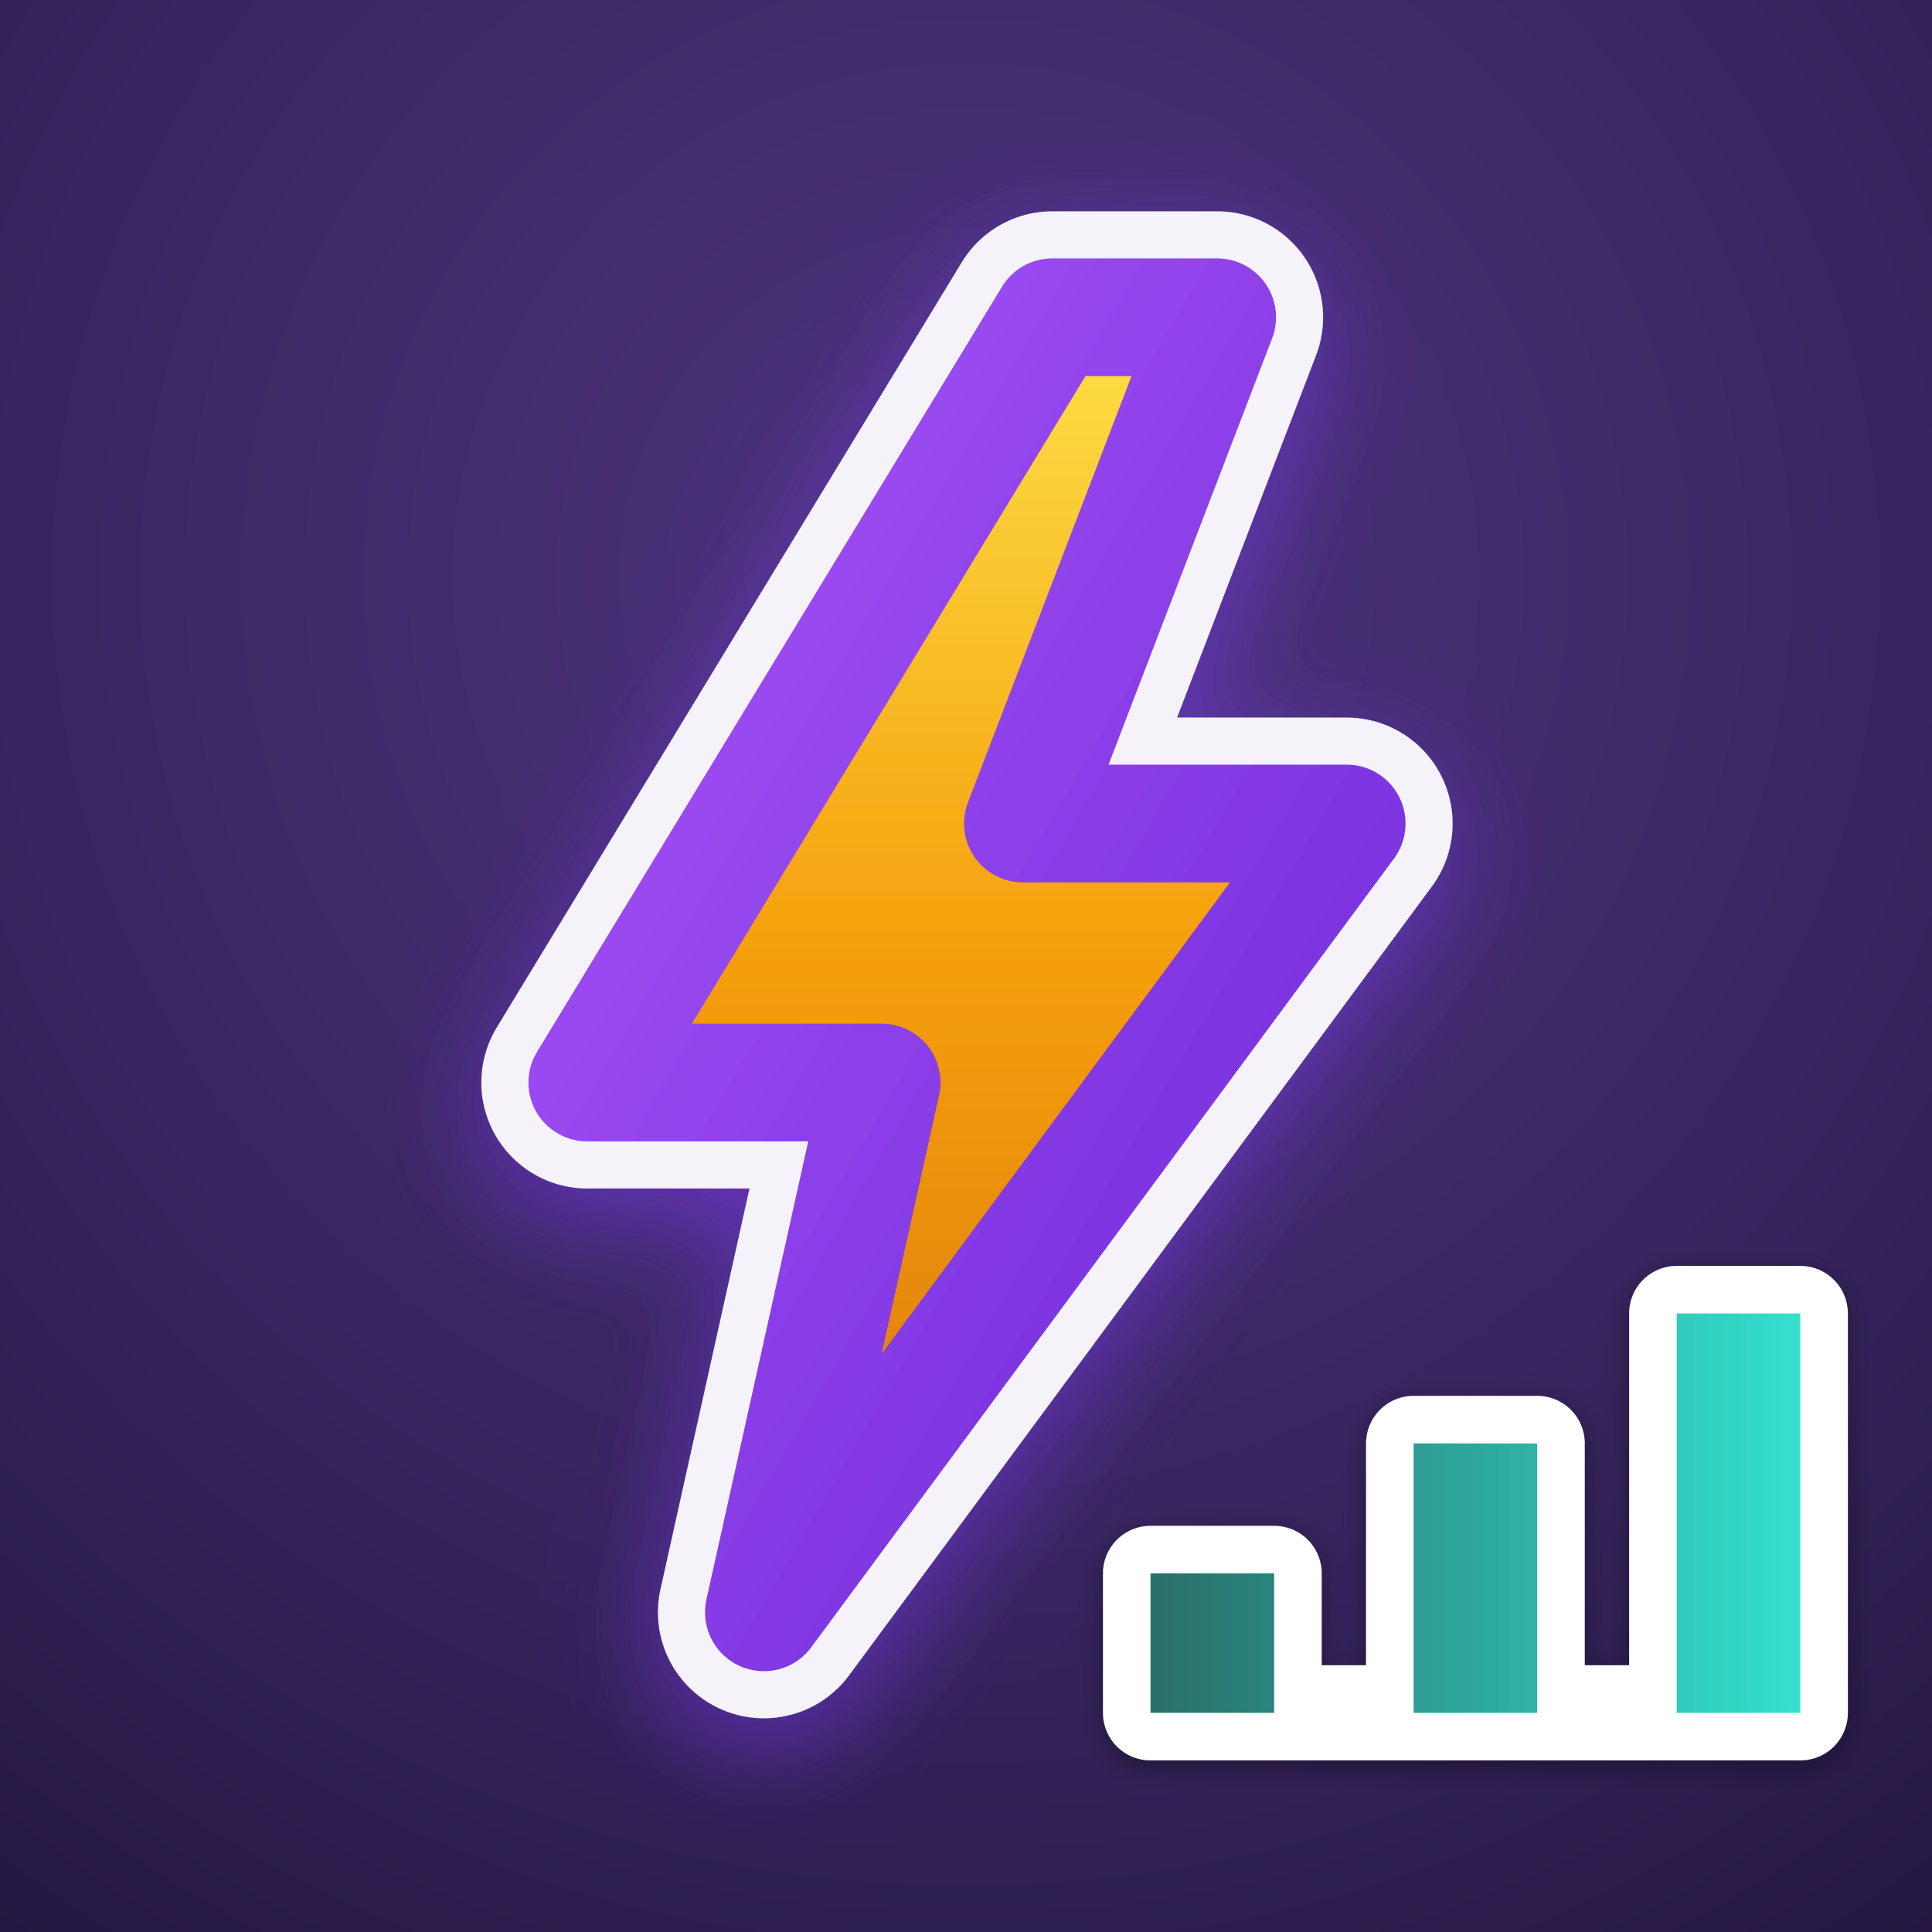
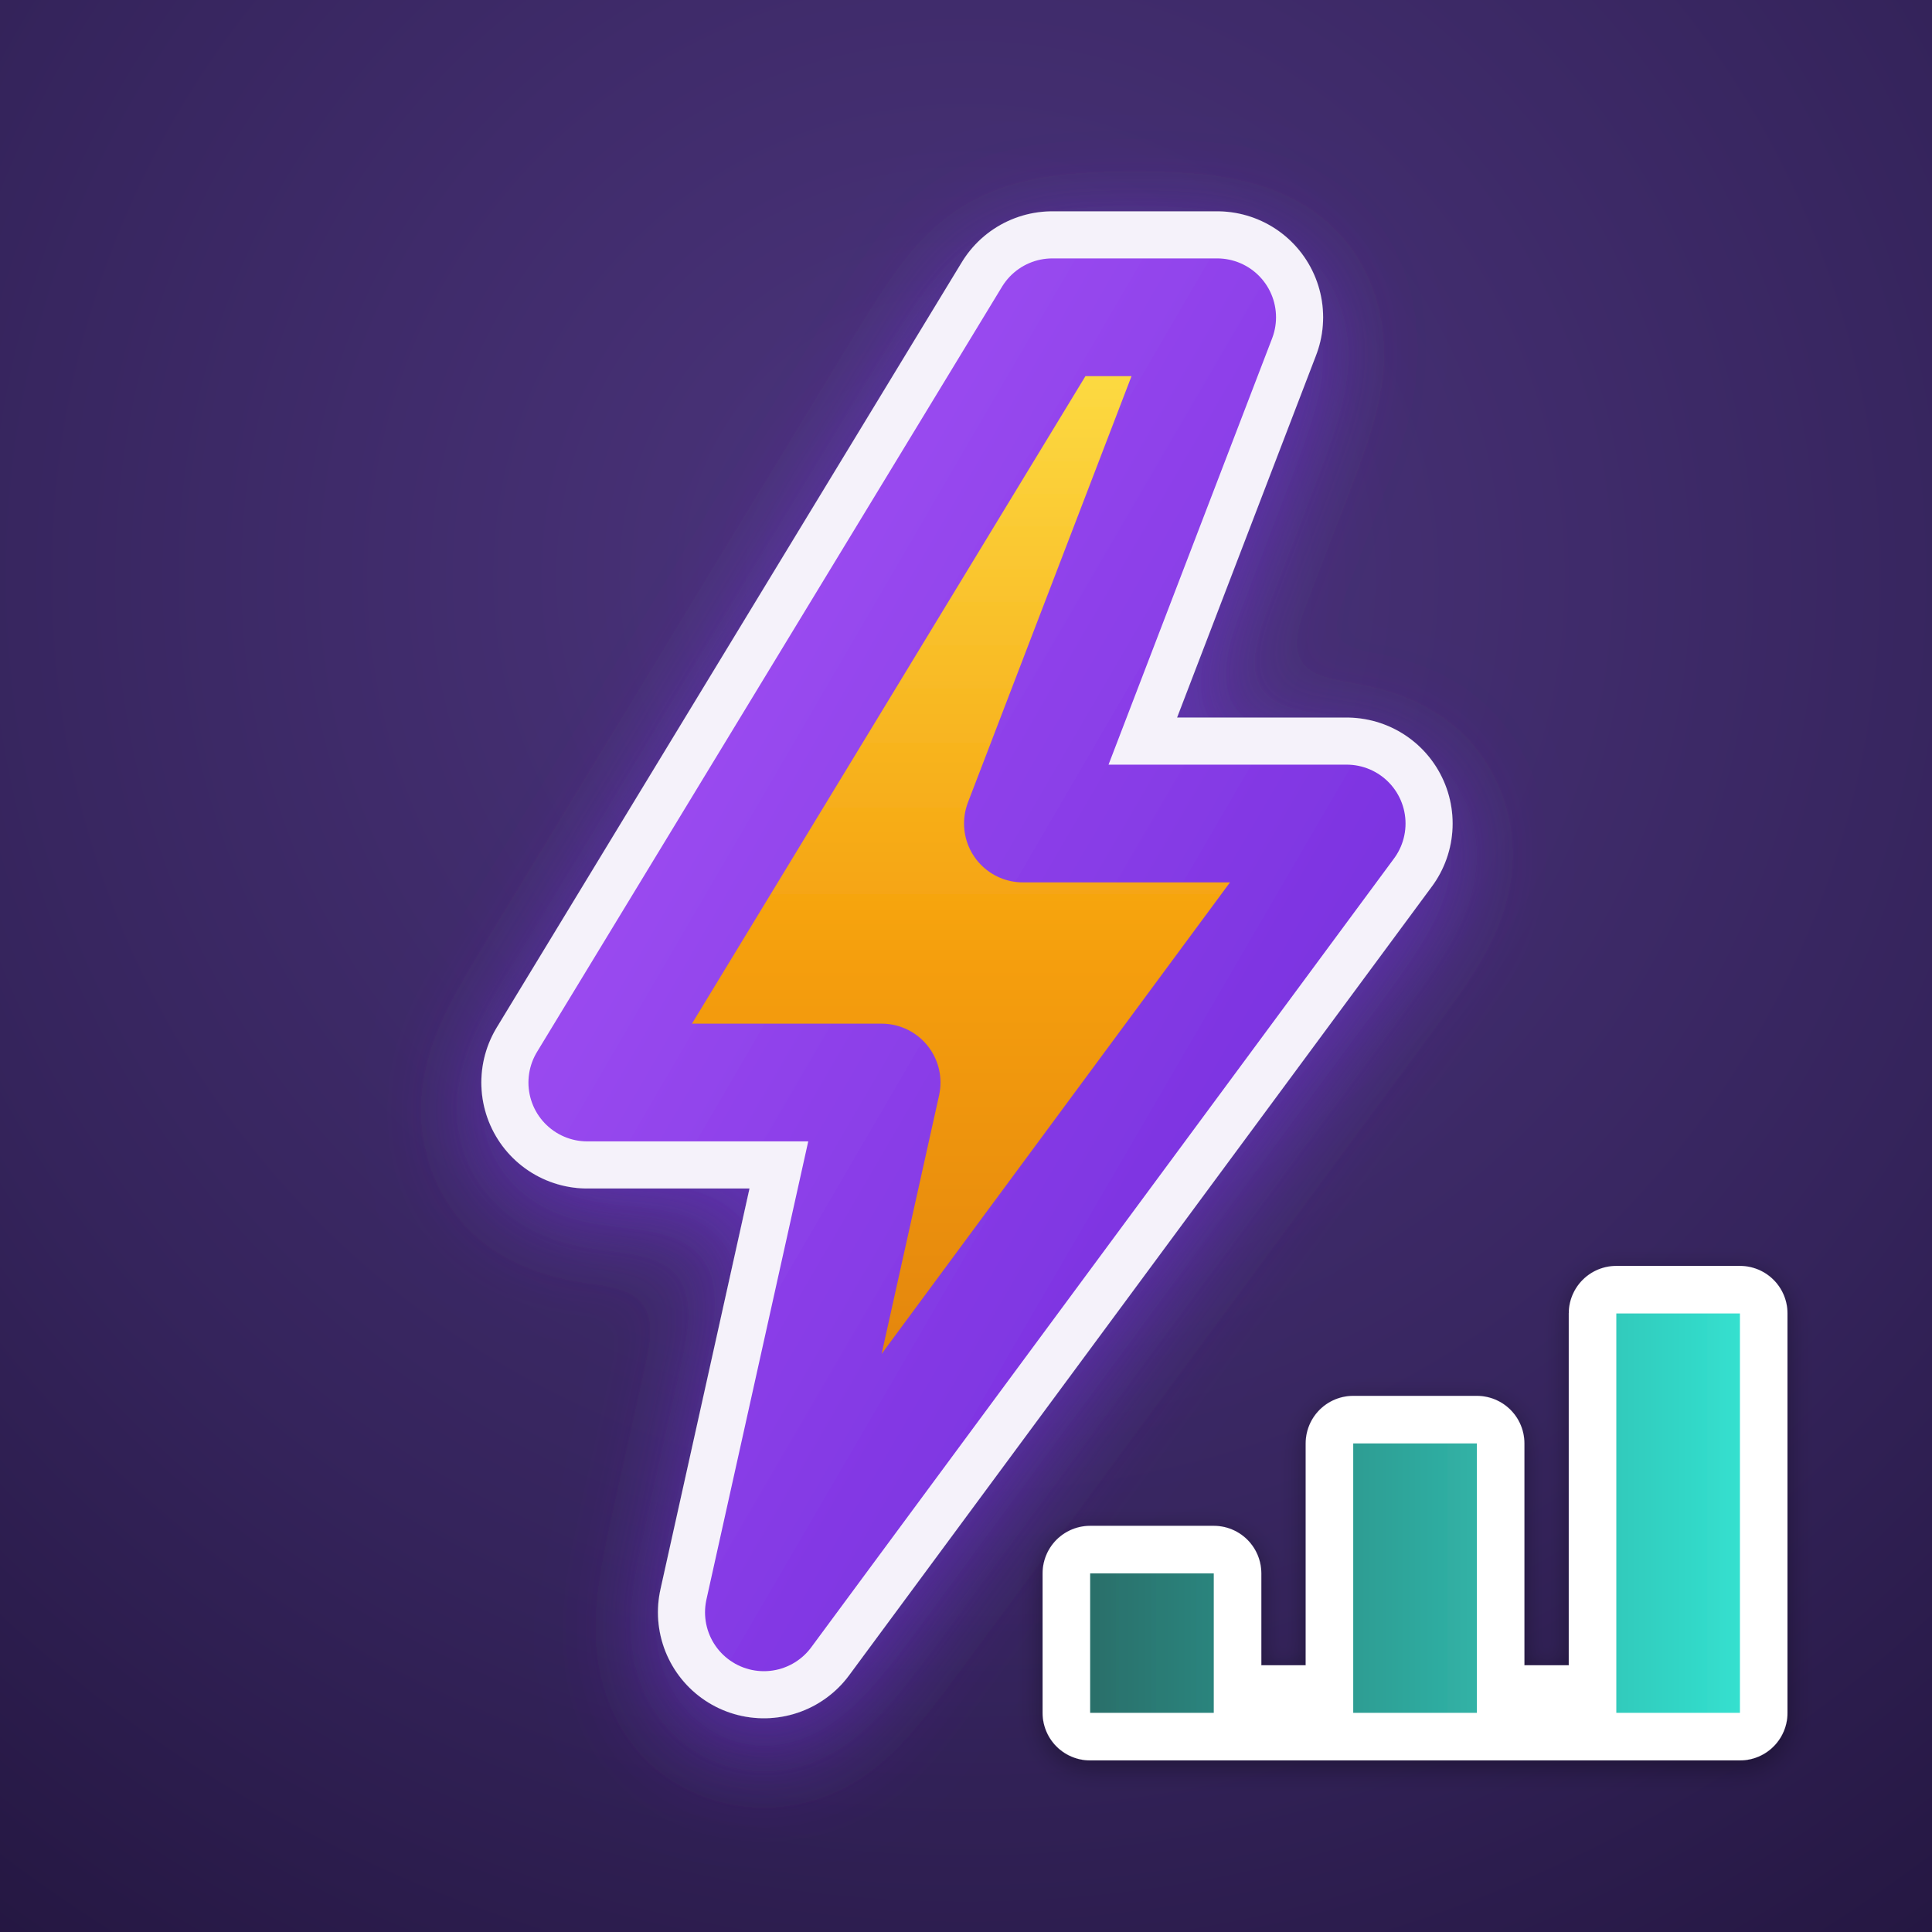
<svg xmlns="http://www.w3.org/2000/svg" width="512" height="512" viewBox="0 0 512 512">
  <defs>
    <radialGradient id="bgr" cx="0.5" cy="0.3" r="1.0">
      <stop offset="0" stop-color="#4d357e" />
      <stop offset="0.55" stop-color="#35245c" />
      <stop offset="1" stop-color="#1d1136" />
    </radialGradient>
    <linearGradient id="bolt" x1="0" y1="0" x2="0" y2="1">
      <stop offset="0" stop-color="#fde047" />
      <stop offset="0.5" stop-color="#f59e0b" />
      <stop offset="1" stop-color="#d97706" />
    </linearGradient>
    <linearGradient id="edge" x1="0" y1="0" x2="1" y2="1">
      <stop offset="0" stop-color="#a855f7" />
      <stop offset="1" stop-color="#6d28d9" />
    </linearGradient>
    <linearGradient id="dash" x1="0" y1="0" x2="1" y2="0">
      <stop offset="0" stop-color="#2a6f6a" />
      <stop offset="1" stop-color="#34e0cf" />
    </linearGradient>
    <filter id="sh" x="-30%" y="-30%" width="160%" height="160%">
      <feDropShadow dx="0" dy="10" stdDeviation="18" flood-color="#7c3aed" flood-opacity="0.6" />
    </filter>
    <filter id="hsh" x="-50%" y="-50%" width="200%" height="200%">
      <feDropShadow dx="0" dy="4" stdDeviation="8" flood-color="#000" flood-opacity="0.35" />
    </filter>
  </defs>
  <rect width="512" height="512" fill="url(#bgr)" />
  <g transform="translate(48 56) scale(0.78)" filter="url(#sh)">
    <path d="M296 36 L138 296 L238 296 L198 476 L396 208 L286 208 L352 36 Z" fill="none" stroke="#f5f2fa" stroke-width="72" stroke-linejoin="round" />
    <path d="M296 36 L138 296 L238 296 L198 476 L396 208 L286 208 L352 36 Z" fill="url(#bolt)" stroke="url(#edge)" stroke-width="40" stroke-linejoin="round" />
  </g>
-   <g transform="translate(391 401) scale(0.42) translate(-256 -250)" filter="url(#hsh)">
+   <g transform="translate(375 401) scale(0.42) translate(-256 -250)" filter="url(#hsh)">
    <path d="M51 376 V288 H129 V376 H217 V206 H295 V376 H383 V124 H461 V376 Z" fill="none" stroke="#fff" stroke-width="60" stroke-linejoin="round" />
    <path d="M51 376 V288 H129 V376 H217 V206 H295 V376 H383 V124 H461 V376 Z" fill="url(#dash)" />
  </g>
</svg>
